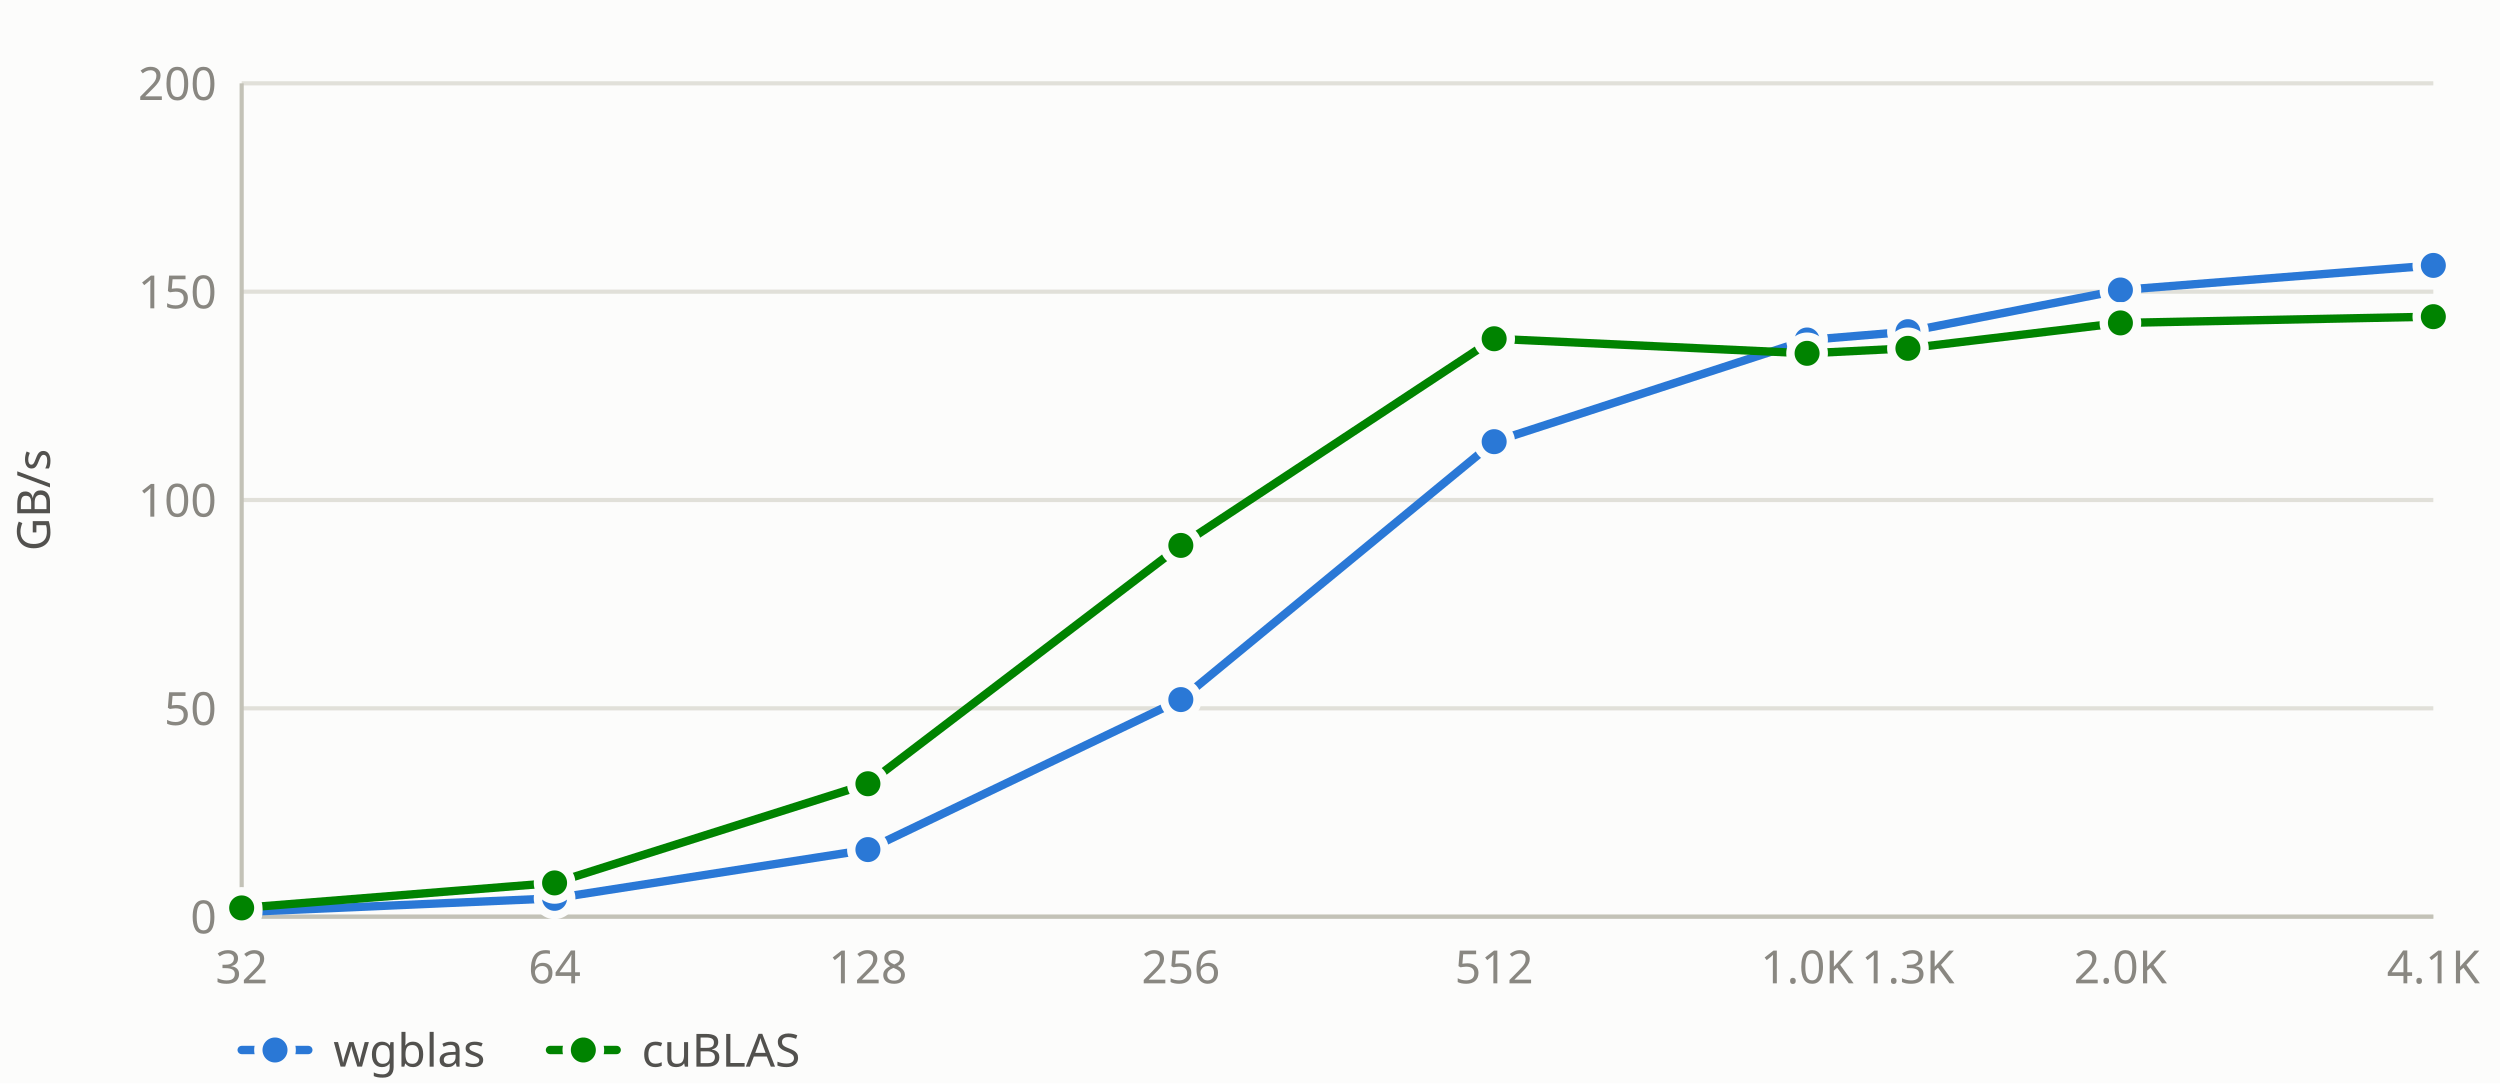
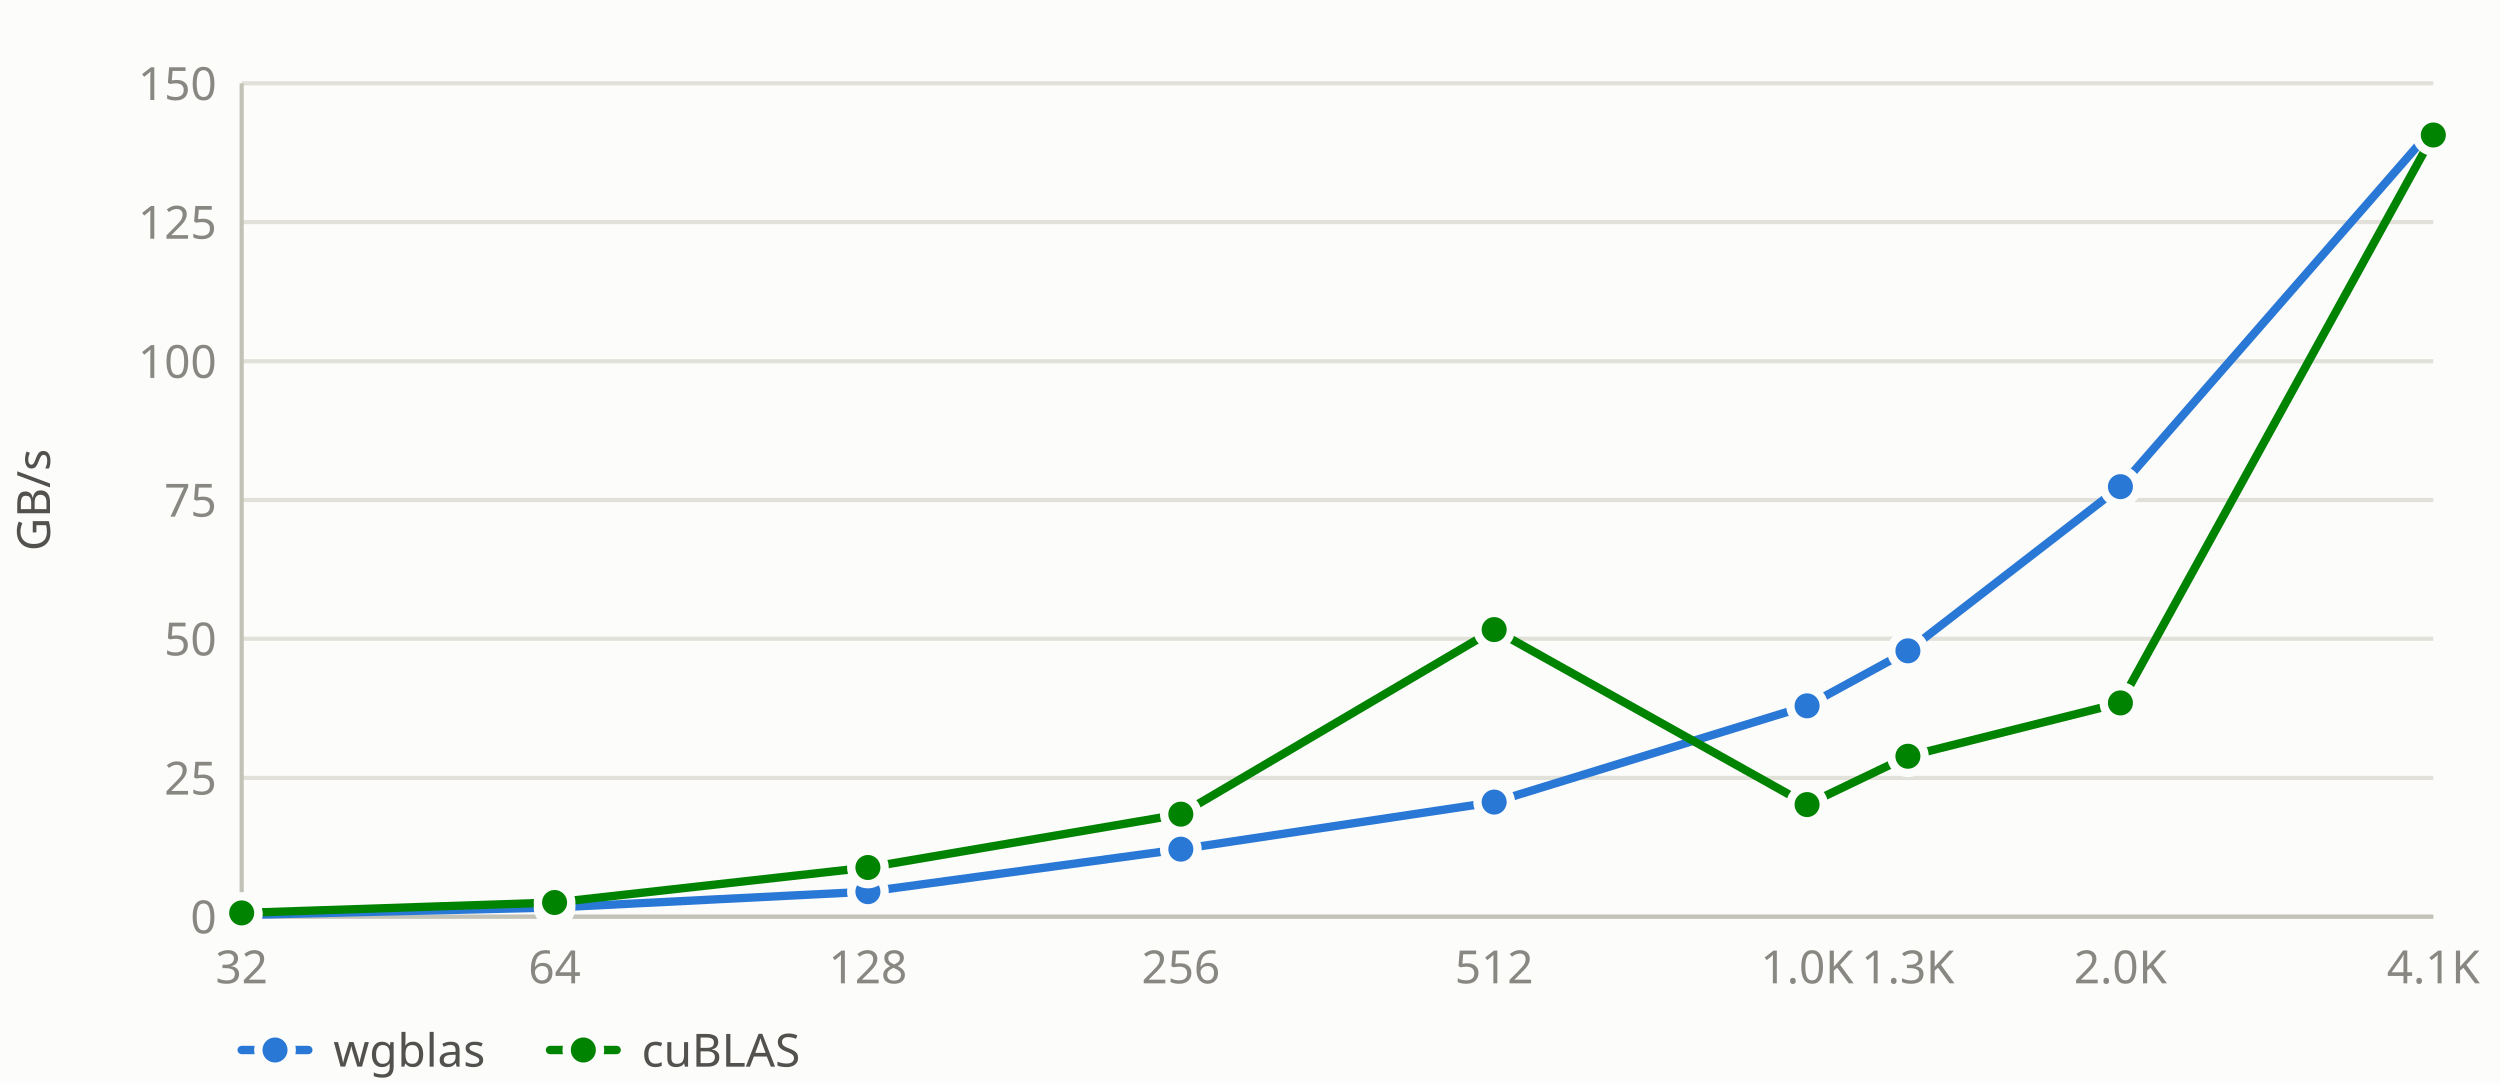
- <svg xmlns="http://www.w3.org/2000/svg" id="bc-sger-default-nvidia_geforce_gtx_1650-gbs" viewBox="0 0 600 260" width="600" height="260" role="img" aria-label="GB/s vs n">
-   <style>#bc-sger-default-nvidia_geforce_gtx_1650-gbs .bg{fill:#fcfcfb}#bc-sger-default-nvidia_geforce_gtx_1650-gbs .gr{stroke:#e1e0d9;stroke-width:1;fill:none}#bc-sger-default-nvidia_geforce_gtx_1650-gbs .ax{stroke:#c3c2b7;stroke-width:1;fill:none}#bc-sger-default-nvidia_geforce_gtx_1650-gbs .at{fill:#898781;font:11px/1 system-ui,sans-serif}#bc-sger-default-nvidia_geforce_gtx_1650-gbs .lt{fill:#52514e;font:11px/1 system-ui,sans-serif}#bc-sger-default-nvidia_geforce_gtx_1650-gbs .ln1{stroke:#2a78d6;fill:none;stroke-width:2;stroke-linejoin:round;stroke-linecap:round}#bc-sger-default-nvidia_geforce_gtx_1650-gbs .mk1{fill:#2a78d6;stroke:#fcfcfb;stroke-width:2}#bc-sger-default-nvidia_geforce_gtx_1650-gbs .ln2{stroke:#008300;fill:none;stroke-width:2;stroke-linejoin:round;stroke-linecap:round}#bc-sger-default-nvidia_geforce_gtx_1650-gbs .mk2{fill:#008300;stroke:#fcfcfb;stroke-width:2}@media(prefers-color-scheme:dark){#bc-sger-default-nvidia_geforce_gtx_1650-gbs .bg{fill:#1a1a19}#bc-sger-default-nvidia_geforce_gtx_1650-gbs .gr{stroke:#2c2c2a}#bc-sger-default-nvidia_geforce_gtx_1650-gbs .ax{stroke:#383835}#bc-sger-default-nvidia_geforce_gtx_1650-gbs .at{fill:#898781}#bc-sger-default-nvidia_geforce_gtx_1650-gbs .lt{fill:#c3c2b7}#bc-sger-default-nvidia_geforce_gtx_1650-gbs .ln1{stroke:#3987e5}#bc-sger-default-nvidia_geforce_gtx_1650-gbs .mk1{fill:#3987e5;stroke:#1a1a19}#bc-sger-default-nvidia_geforce_gtx_1650-gbs .ln2{stroke:#008300}#bc-sger-default-nvidia_geforce_gtx_1650-gbs .mk2{fill:#008300;stroke:#1a1a19}}:root[data-theme=dark] #bc-sger-default-nvidia_geforce_gtx_1650-gbs .bg{fill:#1a1a19}:root[data-theme=dark] #bc-sger-default-nvidia_geforce_gtx_1650-gbs .gr{stroke:#2c2c2a}:root[data-theme=dark] #bc-sger-default-nvidia_geforce_gtx_1650-gbs .ax{stroke:#383835}:root[data-theme=dark] #bc-sger-default-nvidia_geforce_gtx_1650-gbs .lt{fill:#c3c2b7}:root[data-theme=dark] #bc-sger-default-nvidia_geforce_gtx_1650-gbs .ln1{stroke:#3987e5}:root[data-theme=dark] #bc-sger-default-nvidia_geforce_gtx_1650-gbs .mk1{fill:#3987e5;stroke:#1a1a19}:root[data-theme=dark] #bc-sger-default-nvidia_geforce_gtx_1650-gbs .mk2{stroke:#1a1a19}</style>
+ <svg xmlns="http://www.w3.org/2000/svg" id="bc-sgemv-default-nvidia_geforce_gtx_1650-gbs" viewBox="0 0 600 260" width="600" height="260" role="img" aria-label="GB/s vs n">
+   <style>#bc-sgemv-default-nvidia_geforce_gtx_1650-gbs .bg{fill:#fcfcfb}#bc-sgemv-default-nvidia_geforce_gtx_1650-gbs .gr{stroke:#e1e0d9;stroke-width:1;fill:none}#bc-sgemv-default-nvidia_geforce_gtx_1650-gbs .ax{stroke:#c3c2b7;stroke-width:1;fill:none}#bc-sgemv-default-nvidia_geforce_gtx_1650-gbs .at{fill:#898781;font:11px/1 system-ui,sans-serif}#bc-sgemv-default-nvidia_geforce_gtx_1650-gbs .lt{fill:#52514e;font:11px/1 system-ui,sans-serif}#bc-sgemv-default-nvidia_geforce_gtx_1650-gbs .ln1{stroke:#2a78d6;fill:none;stroke-width:2;stroke-linejoin:round;stroke-linecap:round}#bc-sgemv-default-nvidia_geforce_gtx_1650-gbs .mk1{fill:#2a78d6;stroke:#fcfcfb;stroke-width:2}#bc-sgemv-default-nvidia_geforce_gtx_1650-gbs .ln2{stroke:#008300;fill:none;stroke-width:2;stroke-linejoin:round;stroke-linecap:round}#bc-sgemv-default-nvidia_geforce_gtx_1650-gbs .mk2{fill:#008300;stroke:#fcfcfb;stroke-width:2}@media(prefers-color-scheme:dark){#bc-sgemv-default-nvidia_geforce_gtx_1650-gbs .bg{fill:#1a1a19}#bc-sgemv-default-nvidia_geforce_gtx_1650-gbs .gr{stroke:#2c2c2a}#bc-sgemv-default-nvidia_geforce_gtx_1650-gbs .ax{stroke:#383835}#bc-sgemv-default-nvidia_geforce_gtx_1650-gbs .at{fill:#898781}#bc-sgemv-default-nvidia_geforce_gtx_1650-gbs .lt{fill:#c3c2b7}#bc-sgemv-default-nvidia_geforce_gtx_1650-gbs .ln1{stroke:#3987e5}#bc-sgemv-default-nvidia_geforce_gtx_1650-gbs .mk1{fill:#3987e5;stroke:#1a1a19}#bc-sgemv-default-nvidia_geforce_gtx_1650-gbs .ln2{stroke:#008300}#bc-sgemv-default-nvidia_geforce_gtx_1650-gbs .mk2{fill:#008300;stroke:#1a1a19}}:root[data-theme=dark] #bc-sgemv-default-nvidia_geforce_gtx_1650-gbs .bg{fill:#1a1a19}:root[data-theme=dark] #bc-sgemv-default-nvidia_geforce_gtx_1650-gbs .gr{stroke:#2c2c2a}:root[data-theme=dark] #bc-sgemv-default-nvidia_geforce_gtx_1650-gbs .ax{stroke:#383835}:root[data-theme=dark] #bc-sgemv-default-nvidia_geforce_gtx_1650-gbs .lt{fill:#c3c2b7}:root[data-theme=dark] #bc-sgemv-default-nvidia_geforce_gtx_1650-gbs .ln1{stroke:#3987e5}:root[data-theme=dark] #bc-sgemv-default-nvidia_geforce_gtx_1650-gbs .mk1{fill:#3987e5;stroke:#1a1a19}:root[data-theme=dark] #bc-sgemv-default-nvidia_geforce_gtx_1650-gbs .mk2{stroke:#1a1a19}</style>
  <rect class="bg" width="600" height="260" />
  <line class="gr" x1="58" y1="220.0" x2="584" y2="220.0" />
-   <line class="gr" x1="58" y1="170.0" x2="584" y2="170.0" />
+   <line class="gr" x1="58" y1="186.7" x2="584" y2="186.7" />
+   <line class="gr" x1="58" y1="153.3" x2="584" y2="153.3" />
  <line class="gr" x1="58" y1="120.0" x2="584" y2="120.0" />
-   <line class="gr" x1="58" y1="70.0" x2="584" y2="70.0" />
+   <line class="gr" x1="58" y1="86.7" x2="584" y2="86.7" />
+   <line class="gr" x1="58" y1="53.3" x2="584" y2="53.3" />
  <line class="gr" x1="58" y1="20.0" x2="584" y2="20.0" />
  <line class="ax" x1="58" y1="20" x2="58" y2="220" />
  <line class="ax" x1="58" y1="220" x2="584" y2="220" />
  <text class="at" x="52" y="224.0" text-anchor="end">0</text>
-   <text class="at" x="52" y="174.0" text-anchor="end">50</text>
-   <text class="at" x="52" y="124.0" text-anchor="end">100</text>
-   <text class="at" x="52" y="74.0" text-anchor="end">150</text>
-   <text class="at" x="52" y="24.0" text-anchor="end">200</text>
+   <text class="at" x="52" y="190.7" text-anchor="end">25</text>
+   <text class="at" x="52" y="157.3" text-anchor="end">50</text>
+   <text class="at" x="52" y="124.0" text-anchor="end">75</text>
+   <text class="at" x="52" y="90.7" text-anchor="end">100</text>
+   <text class="at" x="52" y="57.3" text-anchor="end">125</text>
+   <text class="at" x="52" y="24.0" text-anchor="end">150</text>
  <text class="lt" x="12" y="120.0" text-anchor="middle" transform="rotate(-90 12 120.0)">GB/s</text>
  <text class="at" x="58.0" y="236" text-anchor="middle">32</text>
  <text class="at" x="133.1" y="236" text-anchor="middle">64</text>
  <text class="at" x="208.3" y="236" text-anchor="middle">128</text>
  <text class="at" x="283.4" y="236" text-anchor="middle">256</text>
  <text class="at" x="358.6" y="236" text-anchor="middle">512</text>
  <text class="at" x="433.7" y="236" text-anchor="middle">1.0K</text>
  <text class="at" x="457.9" y="236" text-anchor="middle">1.3K</text>
  <text class="at" x="508.9" y="236" text-anchor="middle">2.0K</text>
  <text class="at" x="584.0" y="236" text-anchor="middle">4.1K</text>
-   <polyline class="ln1" points="58.0,218.9 133.1,215.6 208.3,203.9 283.4,167.9 358.6,106.0 433.7,81.6 457.9,79.6 508.9,69.6 584.0,63.7" />
-   <polyline class="ln2" points="58.0,217.9 133.1,211.9 208.3,188.1 283.4,130.9 358.6,81.3 433.7,84.8 457.9,83.6 508.9,77.5 584.0,76.0" />
-   <circle class="mk1" cx="58.0" cy="218.9" r="4" />
-   <circle class="mk1" cx="133.1" cy="215.6" r="4" />
-   <circle class="mk1" cx="208.3" cy="203.9" r="4" />
-   <circle class="mk1" cx="283.4" cy="167.9" r="4" />
-   <circle class="mk1" cx="358.6" cy="106.0" r="4" />
-   <circle class="mk1" cx="433.7" cy="81.6" r="4" />
-   <circle class="mk1" cx="457.9" cy="79.6" r="4" />
-   <circle class="mk1" cx="508.9" cy="69.6" r="4" />
-   <circle class="mk1" cx="584.0" cy="63.7" r="4" />
-   <circle class="mk2" cx="58.0" cy="217.9" r="4" />
-   <circle class="mk2" cx="133.1" cy="211.9" r="4" />
-   <circle class="mk2" cx="208.3" cy="188.1" r="4" />
-   <circle class="mk2" cx="283.4" cy="130.9" r="4" />
-   <circle class="mk2" cx="358.6" cy="81.3" r="4" />
-   <circle class="mk2" cx="433.7" cy="84.8" r="4" />
-   <circle class="mk2" cx="457.9" cy="83.6" r="4" />
-   <circle class="mk2" cx="508.9" cy="77.5" r="4" />
-   <circle class="mk2" cx="584.0" cy="76.0" r="4" />
+   <polyline class="ln1" points="58.0,219.6 133.1,217.8 208.3,214.0 283.4,203.8 358.6,192.5 433.7,169.4 457.9,156.2 508.9,116.8 584.0,30.7" />
+   <polyline class="ln2" points="58.0,219.1 133.1,216.6 208.3,208.2 283.4,195.4 358.6,151.1 433.7,193.1 457.9,181.5 508.9,168.7 584.0,32.4" />
+   <circle class="mk1" cx="58.0" cy="219.6" r="4" />
+   <circle class="mk1" cx="133.1" cy="217.8" r="4" />
+   <circle class="mk1" cx="208.3" cy="214.0" r="4" />
+   <circle class="mk1" cx="283.4" cy="203.8" r="4" />
+   <circle class="mk1" cx="358.6" cy="192.5" r="4" />
+   <circle class="mk1" cx="433.7" cy="169.4" r="4" />
+   <circle class="mk1" cx="457.9" cy="156.2" r="4" />
+   <circle class="mk1" cx="508.9" cy="116.8" r="4" />
+   <circle class="mk1" cx="584.0" cy="30.7" r="4" />
+   <circle class="mk2" cx="58.0" cy="219.1" r="4" />
+   <circle class="mk2" cx="133.1" cy="216.6" r="4" />
+   <circle class="mk2" cx="208.3" cy="208.2" r="4" />
+   <circle class="mk2" cx="283.4" cy="195.4" r="4" />
+   <circle class="mk2" cx="358.6" cy="151.1" r="4" />
+   <circle class="mk2" cx="433.7" cy="193.1" r="4" />
+   <circle class="mk2" cx="457.9" cy="181.5" r="4" />
+   <circle class="mk2" cx="508.9" cy="168.7" r="4" />
+   <circle class="mk2" cx="584.0" cy="32.4" r="4" />
  <line class="ln1" x1="58" y1="252" x2="74" y2="252" />
  <circle class="mk1" cx="66" cy="252" r="4" />
  <text class="lt" x="80" y="256">wgblas</text>
  <line class="ln2" x1="132" y1="252" x2="148" y2="252" />
  <circle class="mk2" cx="140" cy="252" r="4" />
  <text class="lt" x="154" y="256">cuBLAS</text>
</svg>
